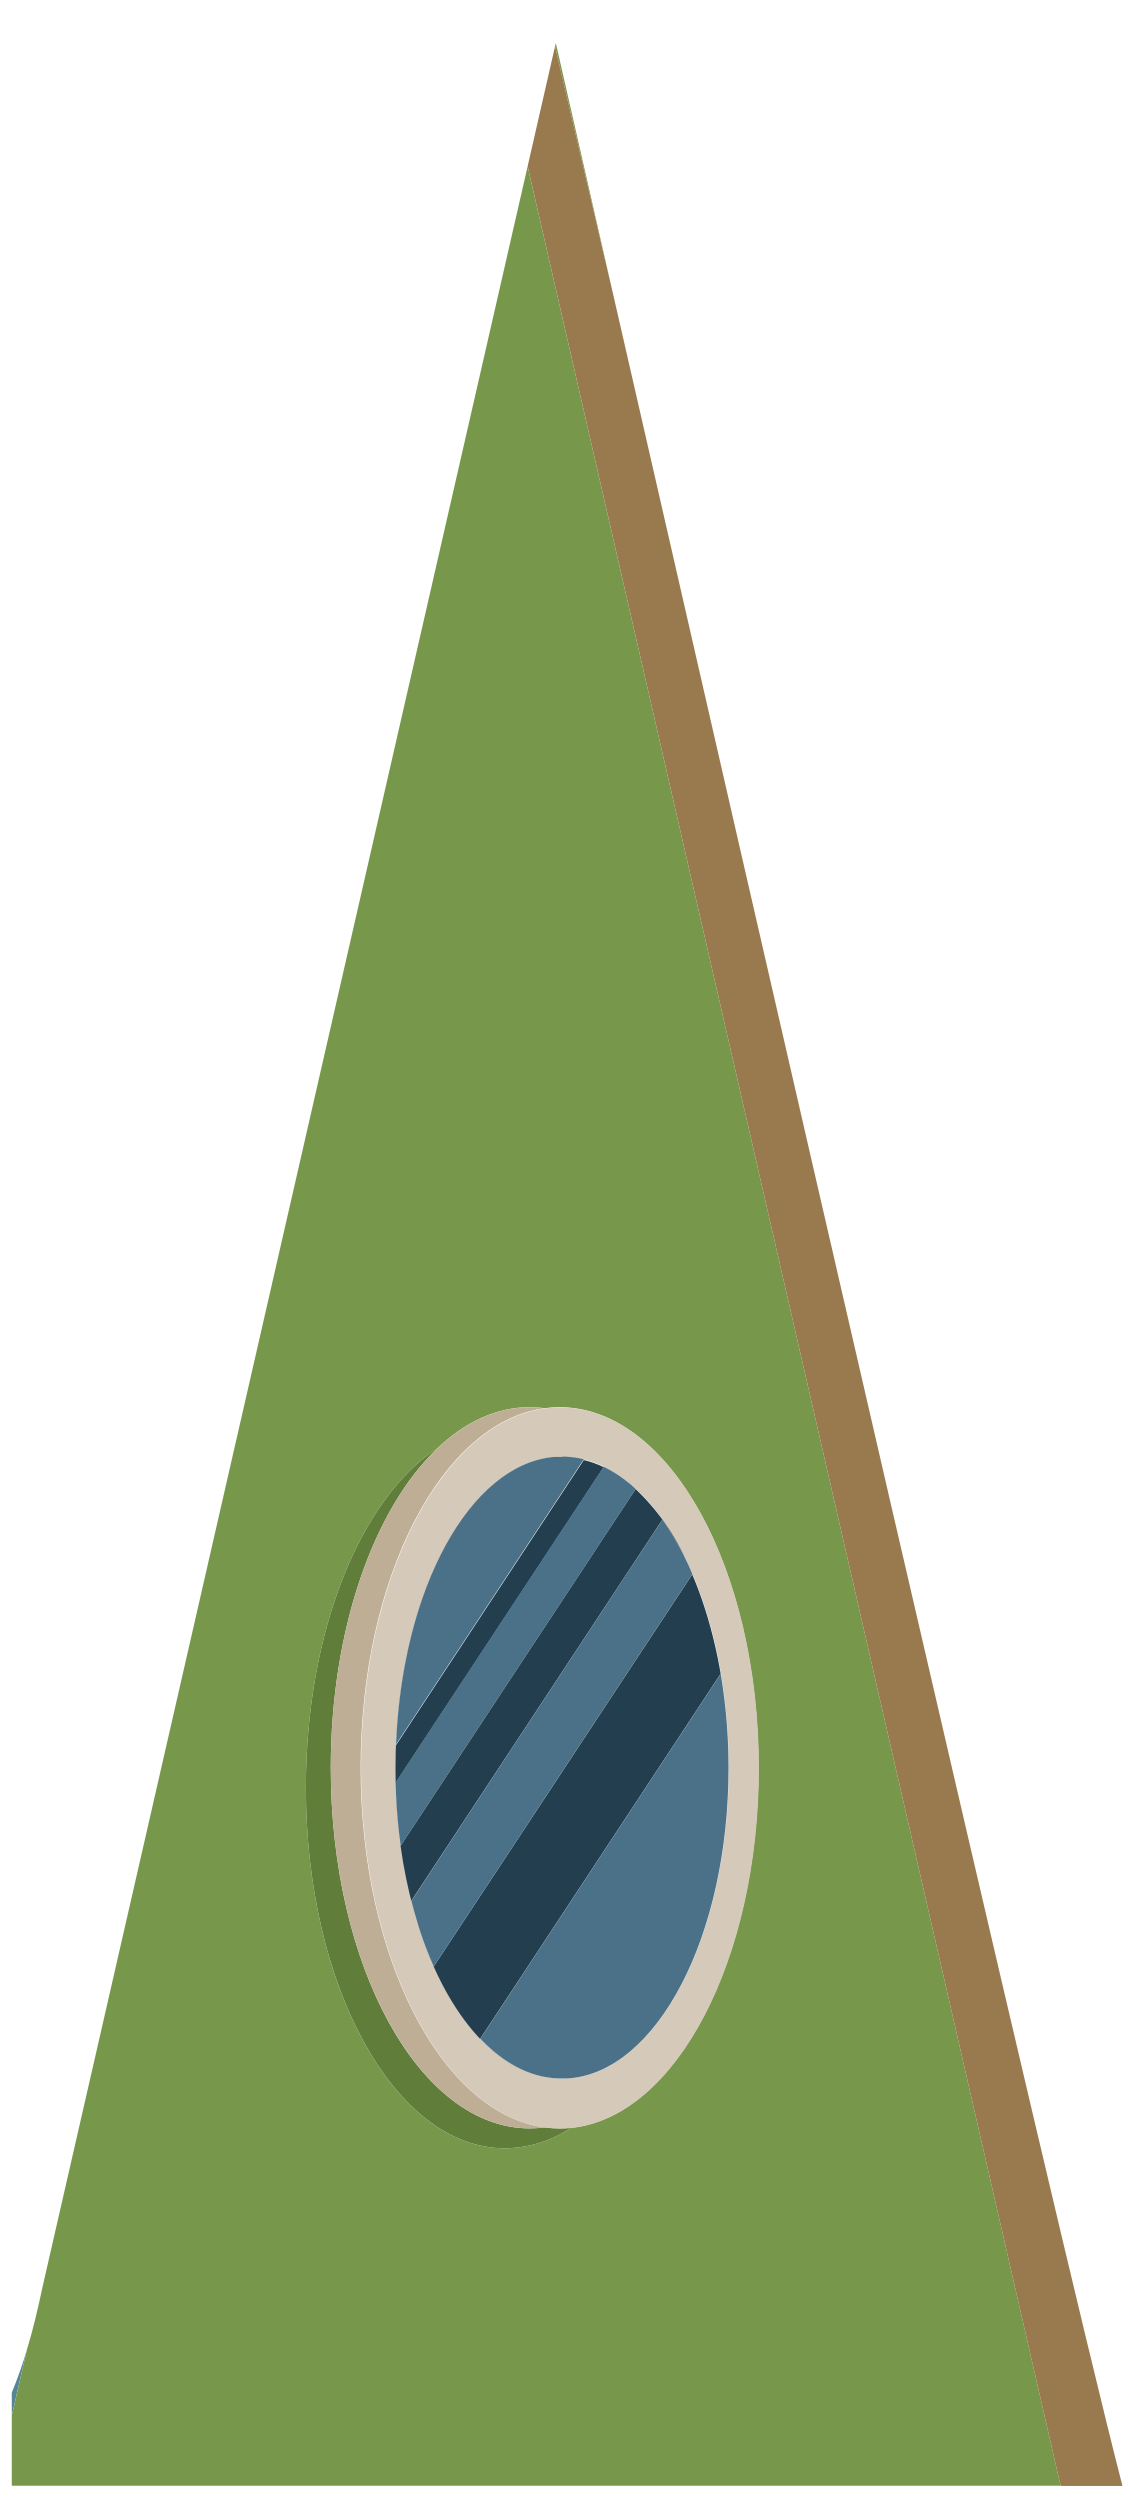
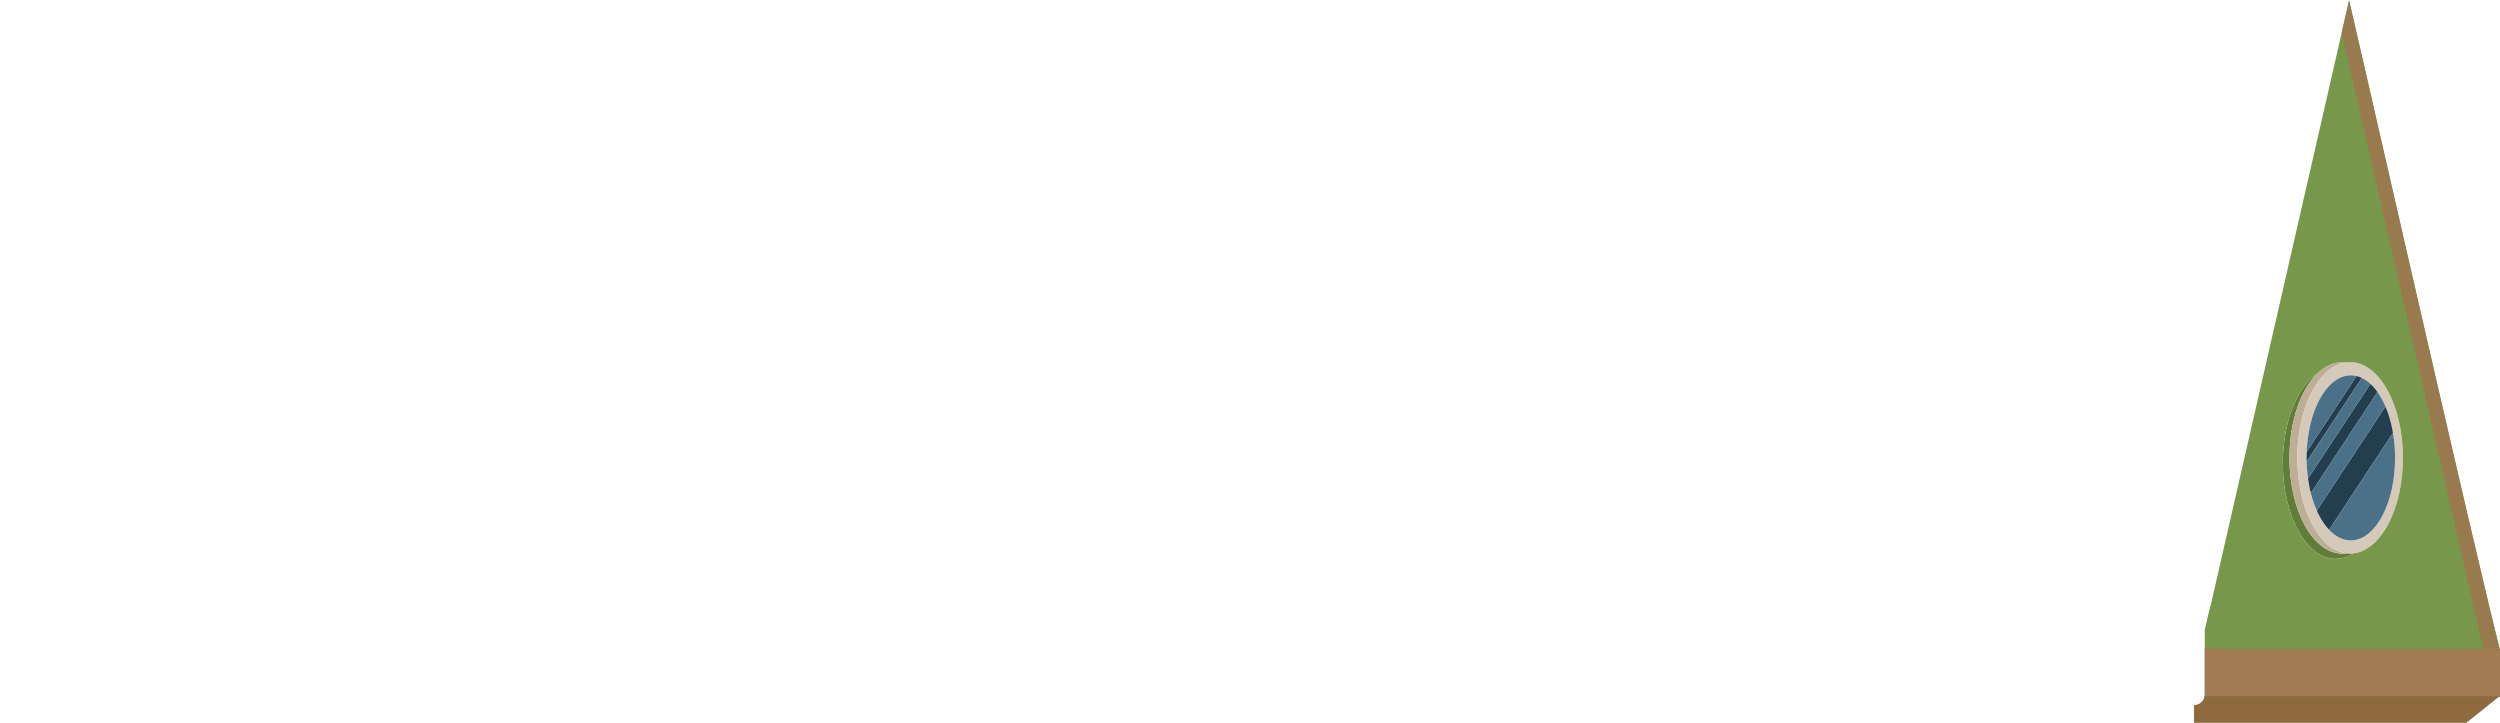
- <svg xmlns="http://www.w3.org/2000/svg" id="Слой_1" data-name="Слой 1" viewBox="0 0 226.65 502.62" style="width: 4.63%">
+ <svg xmlns="http://www.w3.org/2000/svg" viewBox="0 0 1893.288 547.248" style="width: 41%">
  <g class="window">
-     <path d="M3.06,463.65A84.19,84.19,0,0,1,0,472.37V477l3.06-13.38" transform="translate(2.37 8.66)" style="fill:#558698" />
-     <path d="M107.13,274.45a23.14,23.14,0,0,1,3-.2c22.09,0,40,32.46,40,72.5,0,38.62-16.67,70.2-37.68,72.38a24.5,24.5,0,0,1-13.32,4.12c-22.1,0-40-32.46-40-72.5,0-31.39,11-58.12,26.4-68.21,5.56-5.29,11.88-8.29,18.6-8.29a23.14,23.14,0,0,1,3,.2M103.71,24.78C85.57,104.08,28.82,352.15,6.21,451c-1,4.74-2,8.94-3.15,12.66L0,477v14.09H210.87L103.71,24.78M109.38,0s-.06.22-.16.66l11.66,49.76C113.78,19.34,109.38,0,109.38,0" transform="translate(2.37 8.66)" style="fill:#77984b" />
-     <path d="M85.53,282.54c-15.4,10.09-26.4,36.82-26.4,68.21,0,40,17.9,72.5,40,72.5a24.5,24.5,0,0,0,13.32-4.12,22.53,22.53,0,0,1-2.32.12,23.14,23.14,0,0,1-3-.2,23.14,23.14,0,0,1-3,.2c-22.1,0-40-32.46-40-72.5,0-27.87,8.67-52.07,21.4-64.21" transform="translate(2.37 8.66)" style="fill:#607d39" />
-     <path d="M104.13,274.25c-6.72,0-13,3-18.6,8.29-12.73,12.11-21.4,36.34-21.4,64.21,0,40,17.9,72.5,40,72.5a23.14,23.14,0,0,0,3-.2c-20.7-2.78-37-34.09-37-72.3s16.3-69.52,37-72.3a23.14,23.14,0,0,0-3-.2" transform="translate(2.37 8.66)" style="fill:#bfae96" />
-     <path d="M110.52,284.25h.11A19.25,19.25,0,0,1,119,286.2h0l.32.16a25.26,25.26,0,0,1,3.74,2.31c.39.29.78.6,1.15.91,4.31,3.55,8.13,8.76,11.26,15.17l.38.8c4.24,9,7.12,20.36,8,32.86.2,2.77.3,5.56.3,8.34h0c0,33.77-14.37,61.29-32.32,62.46h-1.85c-11.94-.45-22.33-12.54-28.07-30.44-.37-1.14-.71-2.28-1-3.43a101.83,101.83,0,0,1-2.64-12.93h0c-.13-1-.25-1.9-.36-2.86a117,117,0,0,1-.7-12.83c0-33.49,14.11-60.82,31.84-62.43h1.55m-.39-10a23.14,23.14,0,0,0-3,.2c-20.7,2.78-37,34.09-37,72.3s16.3,69.52,37,72.3a23.14,23.14,0,0,0,3,.2,22.53,22.53,0,0,0,2.32-.12c21-2.18,37.68-33.76,37.68-72.38,0-40-17.91-72.5-40-72.5" transform="translate(2.37 8.66)" style="fill:#d5caba" />
-     <path d="M110.37,409.25h0m.59,0h0m-.74,0h0m-.29,0h0m34.2-62.48c0,33.78-14.37,61.29-32.32,62.46,17.95-1.17,32.32-28.69,32.32-62.46h0m-8.31-41.2c.35.75.69,1.5,1,2.27l-52,78.88a79.36,79.36,0,0,1-3-7.91c5.74,17.9,16.13,30,28.07,30.44-5.71-.21-11.06-3.11-15.73-8l48.36-73.41q.89,5.28,1.27,10.61c-.89-12.5-3.77-23.84-8-32.86m-11.64-16c.43.36.86.73,1.27,1.12L78.16,362.44a101.83,101.83,0,0,0,2.64,12.93q-.26-.93-.48-1.86l50.46-76.62a58.12,58.12,0,0,1,4.67,7.86,45.85,45.85,0,0,0-11.26-15.17m-4.89-3.22a27.05,27.05,0,0,1,3.74,2.31,25.26,25.26,0,0,0-3.74-2.31m-10.22-2h0m.1,0h0m.1,0h0m.1,0h0m.1,0h0m.11,0h0m.1,0h0m.1,0h0m.1,0h0m.11,0h0m.11,0h0m.1,0h0m.11,0h0m.1,0h0m.11,0h0m.11,0a18.71,18.71,0,0,1,4.35.54L77.24,342.22C78.48,310.88,92.08,286,109,284.43,91.25,286,77.14,313.37,77.14,346.86a117,117,0,0,0,.7,12.83c-.36-3.29-.59-6.61-.66-9.92L119,286.31a19.22,19.22,0,0,0-8.33-1.95" transform="translate(2.37 8.66)" style="fill:#223e4f" />
-     <path d="M142.56,327.8,94.2,401.21c4.67,4.91,10,7.81,15.73,8h1.85c17.95-1.17,32.32-28.68,32.32-62.46h0c0-2.78-.1-5.57-.3-8.34q-.39-5.32-1.27-10.61m-11.75-30.92L80.35,373.5q.23.93.48,1.86c.32,1.15.66,2.29,1,3.43a79.36,79.36,0,0,0,3,7.91l52-78.88c-.32-.77-.66-1.52-1-2.27l-.38-.8a58.59,58.59,0,0,0-4.63-7.87M119,286.2h0L77.17,349.65c.07,3.31.3,6.63.66,9.92.11,1,.23,1.91.36,2.86h0l47.26-71.73c-.41-.39-.84-.76-1.27-1.12s-.76-.62-1.15-.91a27.05,27.05,0,0,0-3.74-2.31l-.32-.16m-8.34-1.95H109c-16.9,1.54-30.5,26.45-31.74,57.79L115,284.72a18.71,18.71,0,0,0-4.35-.54h0" transform="translate(2.37 8.66)" style="fill:#4a7188" />
-     <path d="M109.22.65l-5.51,24.12L210.87,491.13H223.3C209.51,437.82,147,164.74,120.88,50.42L109.22.65" transform="translate(2.37 8.66)" style="fill:#99794e" />
+     <path d="M3601.405,1443.296c-15.399,10.085-26.404,36.816-26.404,68.205h0c0,40.04,17.908,72.5,39.999,72.5a24.521,24.521,0,0,0,13.325-4.12,50.933,50.933,0,0,0-8.323.12c-22.092,0-40.001-32.46-40.001-72.5h0c0-27.874,8.678-52.071,21.405-64.205" transform="translate(-1846.182 -1160.752)" style="fill:#607d39" />
+     <path d="M3620.001,1435.001c-6.714,0-13.042,2.998-18.596,8.295h0c-12.727,12.134-21.405,36.331-21.405,64.205h0c0,40.04,17.909,72.5,40.001,72.5a22.611,22.611,0,0,0,2.999-.201c-20.692-2.779-37-34.088-37-72.299h0c0-38.214,16.308-69.52,37-72.298a22.449,22.449,0,0,0-2.999-.202" transform="translate(-1846.182 -1160.752)" style="fill:#bfae96" />
+     <path d="M3624.35,1445.127l.099-.011.01-.001.089-.01.013-.001.086-.009.023-.003.077-.007.1-.01.012-.001.087-.008.018-.002.081-.006.025-.003.074-.005.032-.003.069-.005.039-.002.066-.005.038-.001.064-.003.042-.004.062-.003.045-.002.057-.003.055-.002.045-.003.062-.002.045-.002.06-.002.044-.001.058-.002.05-.001.054-.001.051-.001.058-.001.046-.001h.082l.022-.001H3626.5a19.205,19.205,0,0,1,8.338,1.951h0l.002-.003c.11.054.219.109.329.164h0a24.914,24.914,0,0,1,3.736,2.312h0q.588.437,1.15.904h0c4.304,3.557,8.133,8.759,11.255,15.176h0q.194.394.38.792h0c4.247,9.03,7.123,20.365,8.014,32.867h0q.293,4.028.296,8.074v.261h0v.002h0c0,33.775-14.363,61.294-32.314,62.46-.281.019-.565.031-.849.036-.113.002-.224.003-.338.003h-.127l-.036-.001-.095-.001h-.036l-.111-.002-.016-.001c-.092-.002-.184-.005-.275-.008h-.003c-11.933-.456-22.332-12.548-28.07-30.444q-.548-1.705-1.024-3.433a100.327,100.327,0,0,1-2.643-12.924l-.003.005q-.197-1.425-.354-2.855a115.402,115.402,0,0,1-.707-12.835h0c0-32.989,13.695-60.004,31.057-62.336l.001-0c.065-.009.129-.017.194-.025l.011-.001.086-.01m1.65-10.126a22.488,22.488,0,0,0-3.0.202h0c-20.692,2.778-37,34.085-37,72.298h0c0,38.212,16.308,69.52,37,72.299a22.512,22.512,0,0,0,5.324.08c21.009-2.184,37.675-33.755,37.675-72.379h0c0-40.042-17.909-72.5-39.999-72.5" transform="translate(-1846.182 -1160.752)" style="fill:#d5caba" />
+     <path d="M3626.241,1569.997l.095.001-.095-.001m.597-.001c-.113.002-.224.003-.338.003h0c.114,0,.225-.001.338-.003m-.744-.001.111.002-.111-.002m-.291-.009c.091.003.183.006.275.008-.092-.002-.184-.005-.275-.008m34.197-62.488h0c0,33.779-14.365,61.296-32.314,62.462,17.951-1.166,32.314-28.685,32.314-62.46h0v-.002m-8.311-41.202q.529,1.126,1.008,2.273h0l-51.959,78.879a81.259,81.259,0,0,1-3.009-7.907c5.738,17.896,16.137,29.988,28.07,30.444-5.707-.219-11.061-3.117-15.73-8.027h0l48.359-73.409q.889,5.277,1.275,10.614c-.892-12.502-3.768-23.837-8.014-32.867m-11.635-15.968q.649.541,1.265,1.121h0l-47.257,71.736a100.327,100.327,0,0,0,2.643,12.924c-.17-.618-.332-1.235-.486-1.859h0l50.469-76.619a58.904,58.904,0,0,1,4.621,7.873c-3.122-6.417-6.951-11.619-11.255-15.176m-4.886-3.216a26.337,26.337,0,0,1,3.736,2.312,24.914,24.914,0,0,0-3.736-2.312m-10.916-1.974c-.065.008-.129.016-.194.025.065-.009.129-.017.194-.025m.097-.012-.086.01.086-.01m2.15-.127a18.557,18.557,0,0,1,4.349.539h0l-37.75,57.32h0c1.221-30.844,14.423-55.471,30.958-57.695-17.363,2.333-31.057,29.348-31.057,62.336h0a115.402,115.402,0,0,0,.707,12.835q-.551-4.946-.667-9.926h0l41.798-63.457a19.205,19.205,0,0,0-8.338-1.951" transform="translate(-1846.182 -1160.752)" style="fill:#223e4f" />
+     <path d="M3658.43,1488.55l-48.359,73.409h0c4.669,4.91,10.023,7.808,15.73,8.027h.003c.091.003.183.006.275.008l.016.001.111.002h.036l.095.001.036.001H3626.5c.114,0,.225-.001.338-.003.284-.005.569-.017.849-.036,17.949-1.166,32.314-28.683,32.314-62.462h0v-.261q-.003-4.043-.296-8.074h0q-.385-5.333-1.275-10.614m-11.74-30.918-50.469,76.619h0c.154.623.316,1.24.486,1.859q.475,1.727,1.024,3.433a81.259,81.259,0,0,0,3.009,7.907l51.959-78.879q-.48-1.148-1.008-2.273h0q-.187-.398-.38-.792h0a58.904,58.904,0,0,0-4.621-7.873m-11.849-10.683-.002.003-41.798,63.457h0q.116,4.975.667,9.926.159,1.429.354,2.855l.003-.005,47.257-71.736q-.616-.581-1.265-1.121h0q-.563-.465-1.15-.904h0a26.337,26.337,0,0,0-3.736-2.312h0c-.11-.055-.219-.11-.329-.164m-8.34-1.948h-.108l-.022.001h-.082l-.046.001-.058.001-.051.001-.054.001-.05.001-.058.002-.044.001-.06.002-.045.002-.062.002-.045.003-.055.002-.057.003-.045.002-.062.003-.042.004-.064.003-.038.001-.066.005-.039.002-.069.005-.032.003-.074.005-.025.003-.081.006-.018.002-.087.008-.012.001-.1.01-.077.007-.023.003-.086.009-.013.001-.089.01-.01.001-.099.011-.086.01-.011.001c-.065.008-.129.016-.194.025l-.001 0c-16.534,2.223-29.737,26.85-30.958,57.695h0l37.75-57.32a18.557,18.557,0,0,0-4.349-.539h0" transform="translate(-1846.182 -1160.752)" style="fill:#4a7188" />
+     <polyline points="0.052 491.961 0 492.026 0 492.111 0.052 491.961" style="fill:#b8ccad" />
+     <path d="M3739.46,1652.989l-.007-.026c-.061-.237-.125-.481-.19-.728-.031-.119-.062-.236-.094-.356-1.858-7.185-4.597-18.355-8.017-32.595-18.157-75.603-55.393-237.603-80.508-347.341-5.257-22.961-9.985-43.648-13.894-60.763-.038-.165-.075-.331-.114-.496-4.746-20.787-8.272-36.259-10.063-44.123-.847-3.716-1.307-5.733-1.324-5.809-.005.025-.053.253-.149.668l-.001.004c-.495,2.157-2.17,9.482-4.772,20.845q-.361,1.579-.746,3.261c-17.417,76.136-70.421,307.846-94.635,413.697q-1.511,6.601-2.865,12.524c-1,4.739-2.041,8.949-3.142,12.659l-.012.045-3.058,13.333v48.981a8.289,8.289,0,0,1-.092,1.23,8.045,8.045,0,0,1-7.948,6.81h-.019v13.19h206.189l23.748-18.999.511-.41h1.21v-35.603ZM3601.405,1443.296c5.554-5.296,11.883-8.295,18.596-8.295a22.425,22.425,0,0,0,6,0c22.091,0,39.999,32.458,39.999,72.5,0,38.625-16.666,70.196-37.675,72.379a24.521,24.521,0,0,1-13.325,4.12c-22.091,0-39.999-32.46-39.999-72.5C3575,1480.112,3586.005,1453.381,3601.405,1443.296Z" transform="translate(-1846.182 -1160.752)" style="fill:#77984b" />
+     <path d="M3625.099,1161.424c-.495,2.157-2.17,9.482-4.772,20.845q-.361,1.579-.746,3.261l107.162,466.351h12.427c-1.858-7.185-4.597-18.355-8.017-32.595-18.157-75.603-55.393-237.603-80.508-347.341-5.257-22.961-9.985-43.648-13.894-60.763-.038-.165-.075-.331-.114-.496h0l-11.538-49.261" transform="translate(-1846.182 -1160.752)" style="fill:#99794e" />
+     <path d="M3739.17,1651.88H3515.87v34.889h0a8.289,8.289,0,0,1-.092,1.23H3739l-.741.592h1.21v-35.603l-.009.001-.007-.026c-.061-.237-.125-.481-.19-.728-.031-.119-.062-.236-.094-.356" transform="translate(-1846.182 -1160.752)" style="fill:#a17c53" />
+     <path d="M3739,1687.999H3515.778a8.045,8.045,0,0,1-7.948,6.81h-.019v13.19h206.189l23.748-18.999.511-.41.741-.592" transform="translate(-1846.182 -1160.752)" style="fill:#906a3f" />
  </g>
+   <path class="outline" d="M3730.303,1654.715H3513.034v-17.247l3.184-13.861c1.082-3.643,2.092-7.713,3.089-12.443l100.269-438.318Zm-211.599-5.67h204.479l-103.597-450.831-94.743,414.166c-1.011,4.797-2.05,8.985-3.165,12.754l-2.975,12.976Zm96.296-62.21c-11.764,0-22.69-8.062-30.767-22.7-7.782-14.106-12.068-32.799-12.068-52.635,0-31.23,11.03-59.482,27.47-70.433,7.046-6.635,15.223-9.686,23.365-8.723a25.569,25.569,0,0,1,3-.179c11.764,0,22.689,8.062,30.767,22.7,7.783,14.105,12.069,32.798,12.069,52.635,0,19.079-4.007,37.251-11.283,51.168-7.344,14.048-17.359,22.525-28.265,23.952A27.096,27.096,0,0,1,3615,1586.835Zm5.001-148.999c-5.814,0-11.413,2.527-16.641,7.512l-.403.319c-15.026,9.841-25.122,36.297-25.122,65.833,0,38.414,16.672,69.665,37.165,69.665a21.713,21.713,0,0,0,11.796-3.673l.566-.362.669-.069c9.212-.958,17.912-8.422,24.498-21.019,6.859-13.121,10.637-30.359,10.637-48.541,0-38.414-16.673-69.665-37.166-69.665a19.735,19.735,0,0,0-2.623.176l-.377.051-.377-.051A19.71,19.71,0,0,0,3620.001,1437.836Z" transform="translate(-1846.182 -1160.752)" style="fill: transparent" />
</svg>
